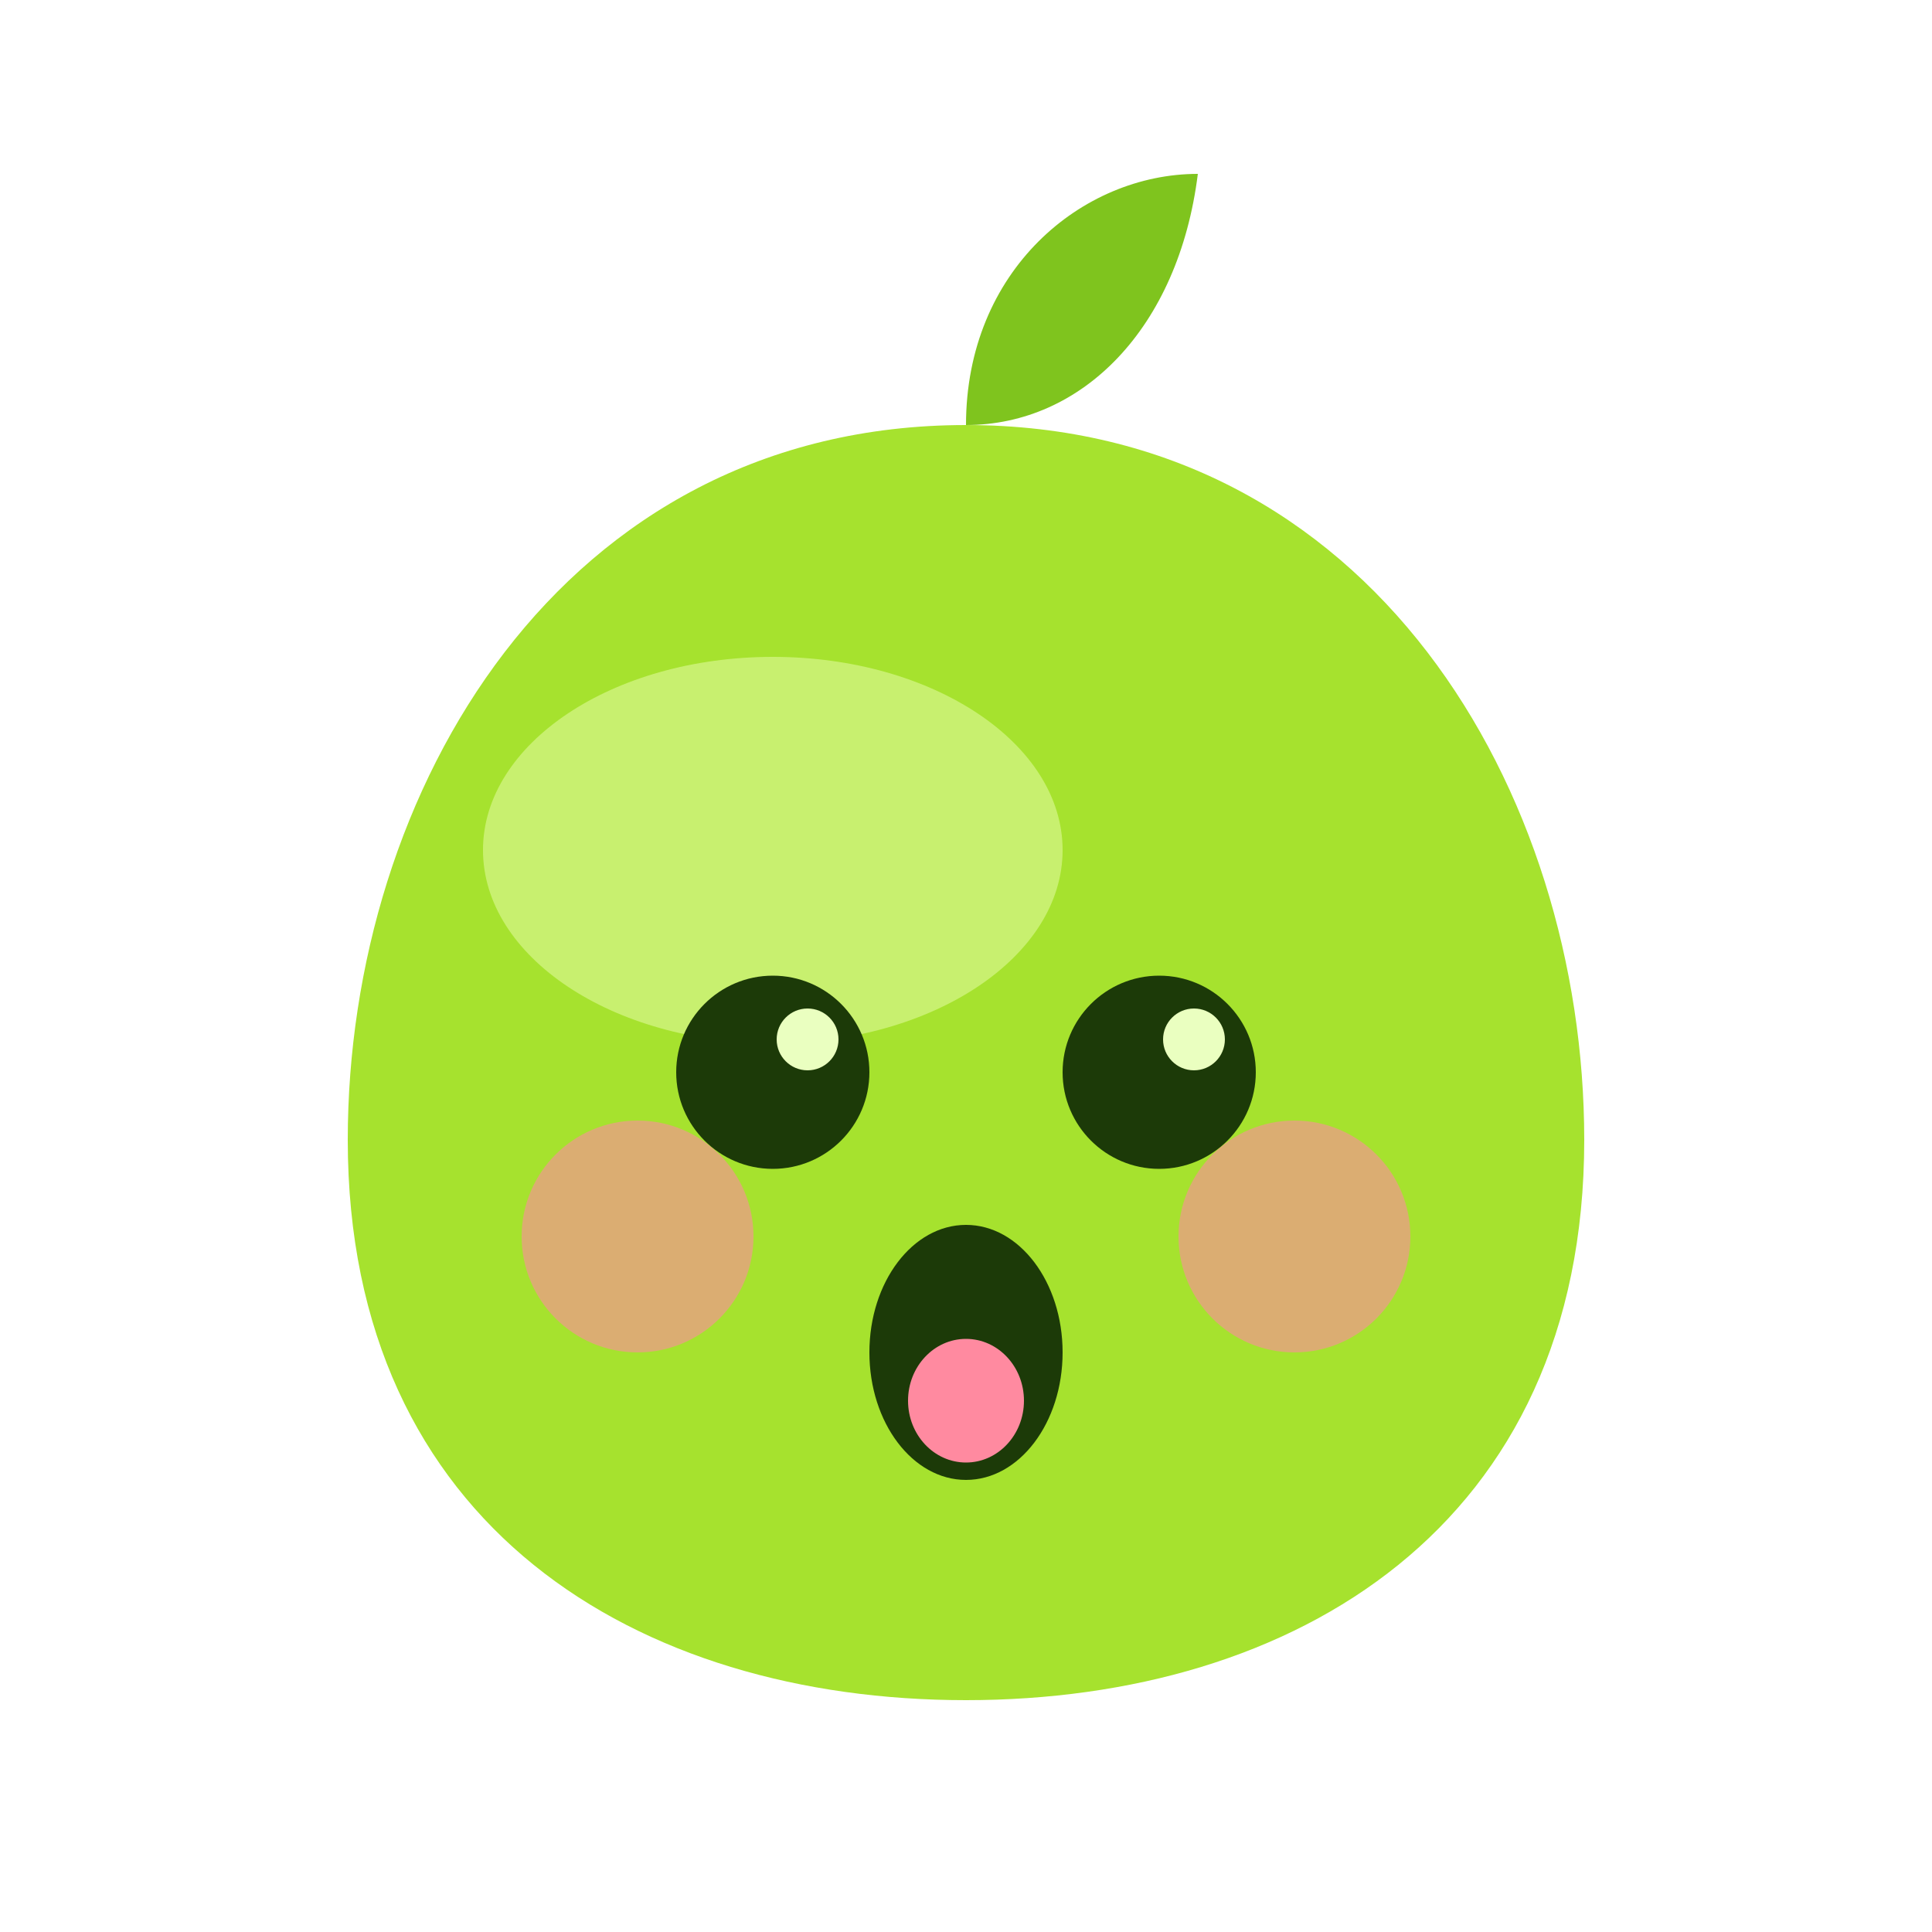
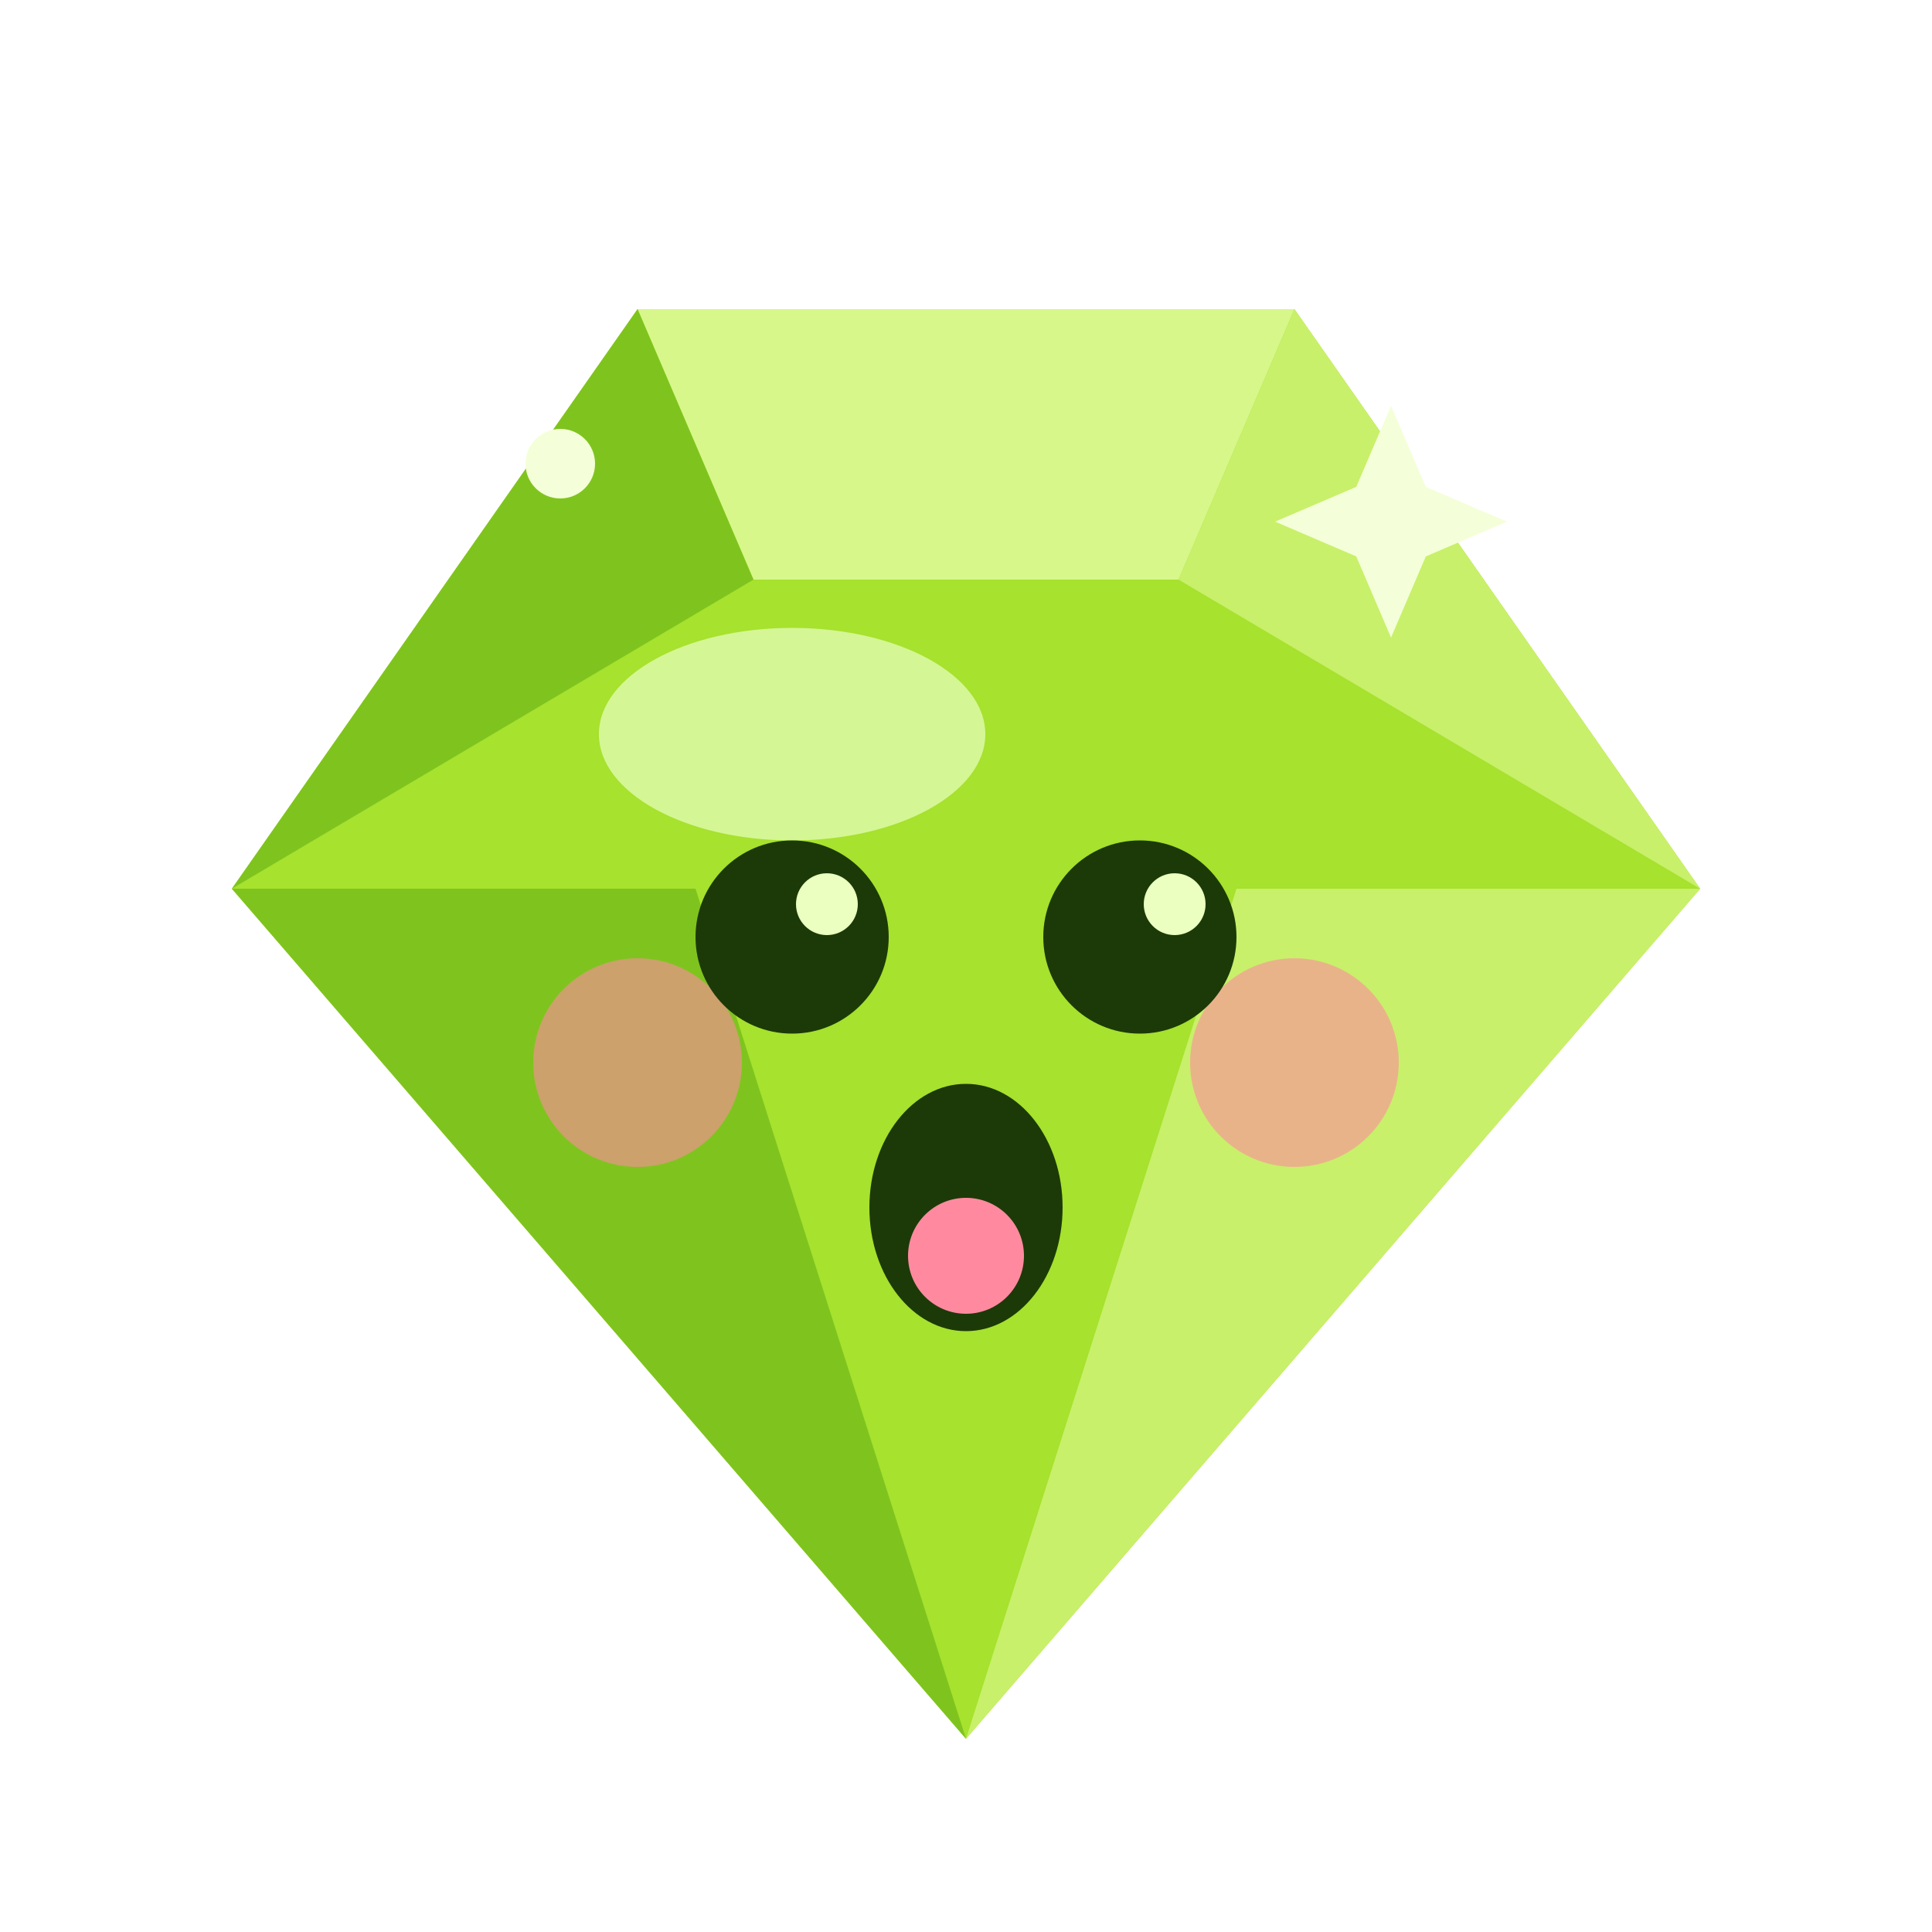
<svg xmlns="http://www.w3.org/2000/svg" viewBox="0 0 100 100">
  <g>
-     <path d="M50 22 C71 22 82 41 82 59 C82 79 67 88 50 88 C33 88 18 79 18 59 C18 41 29 22 50 22 Z" fill="#a6e22e" />
-     <ellipse cx="40" cy="44" rx="15" ry="10" fill="#d7f78a" opacity="0.7" />
-     <circle cx="33" cy="64" r="6" fill="#ff8aa0" opacity="0.6" />
-     <circle cx="67" cy="64" r="6" fill="#ff8aa0" opacity="0.6" />
+     <polygon points="33,16 67,16 88,46 50,90 12,46" fill="#a6e22e" />
+     <polygon points="33,16 67,16 61,30 39,30" fill="#d7f78a" />
+     <polygon points="33,16 39,30 12,46" fill="#7fc41e" />
+     <polygon points="67,16 88,46 61,30" fill="#c8f06a" />
+     <polygon points="12,46 36,46 50,90" fill="#7fc41e" />
+     <polygon points="64,46 88,46 50,90" fill="#c8f06a" />
+     <ellipse cx="41" cy="38" rx="10" ry="5.5" fill="#eaffc0" opacity="0.7" />
+     <circle cx="33" cy="55" r="5.4" fill="#ff8aa0" opacity="0.6" />
+     <circle cx="67" cy="55" r="5.4" fill="#ff8aa0" opacity="0.6" />
    <g fill="#1c3a08">
-       <circle cx="40" cy="55.5" r="5" />
-       <circle cx="60" cy="55.5" r="5" />
+       <circle cx="41" cy="48.5" r="5" />
+       <circle cx="59" cy="48.5" r="5" />
    </g>
-     <circle cx="41.8" cy="53.8" r="1.6" fill="#eaffc0" />
-     <circle cx="61.8" cy="53.8" r="1.6" fill="#eaffc0" />
-     <ellipse cx="50" cy="70" rx="5" ry="6.6" fill="#1c3a08" />
-     <ellipse cx="50" cy="72.5" rx="3" ry="3.2" fill="#ff8aa0" />
-     <path d="M50 22 C50 14 56 9 62 9 C61 17 56 22 50 22 Z" fill="#7fc41e" />
+     <circle cx="42.8" cy="46.8" r="1.6" fill="#eaffc0" />
+     <circle cx="60.8" cy="46.8" r="1.6" fill="#eaffc0" />
+     <ellipse cx="50" cy="62.5" rx="5" ry="6.4" fill="#1c3a08" />
+     <ellipse cx="50" cy="65" rx="3" ry="3" fill="#ff8aa0" />
+     <path d="M72 21 L73.8 25.2 L78 27 L73.8 28.8 L72 33 L70.2 28.8 L66 27 L70.2 25.2 Z" fill="#f4ffd9" />
+     <circle cx="29" cy="24" r="1.8" fill="#f4ffd9" />
  </g>
</svg>
